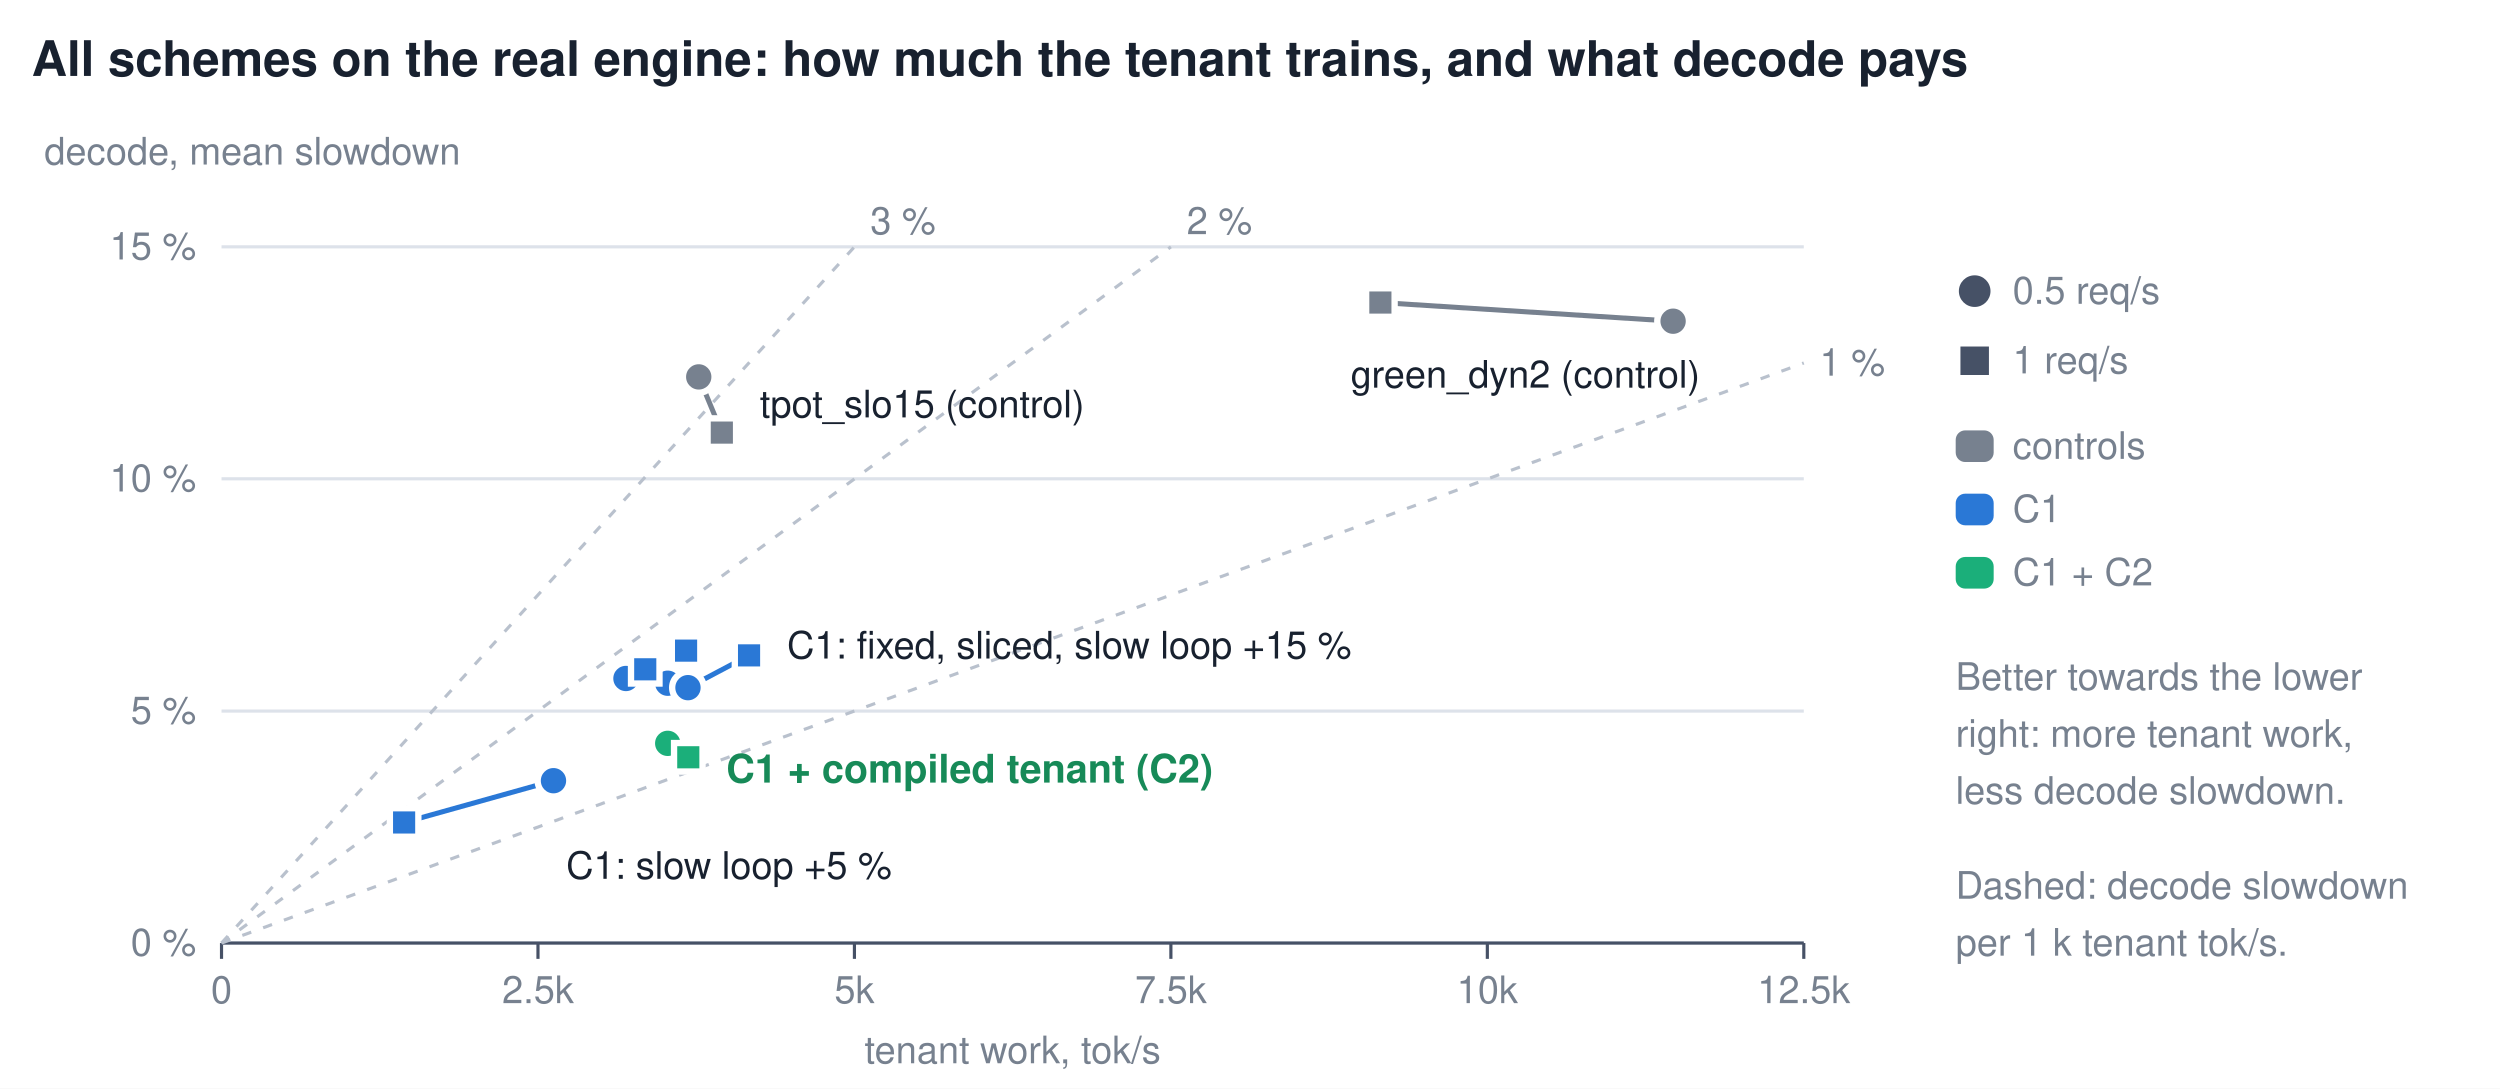
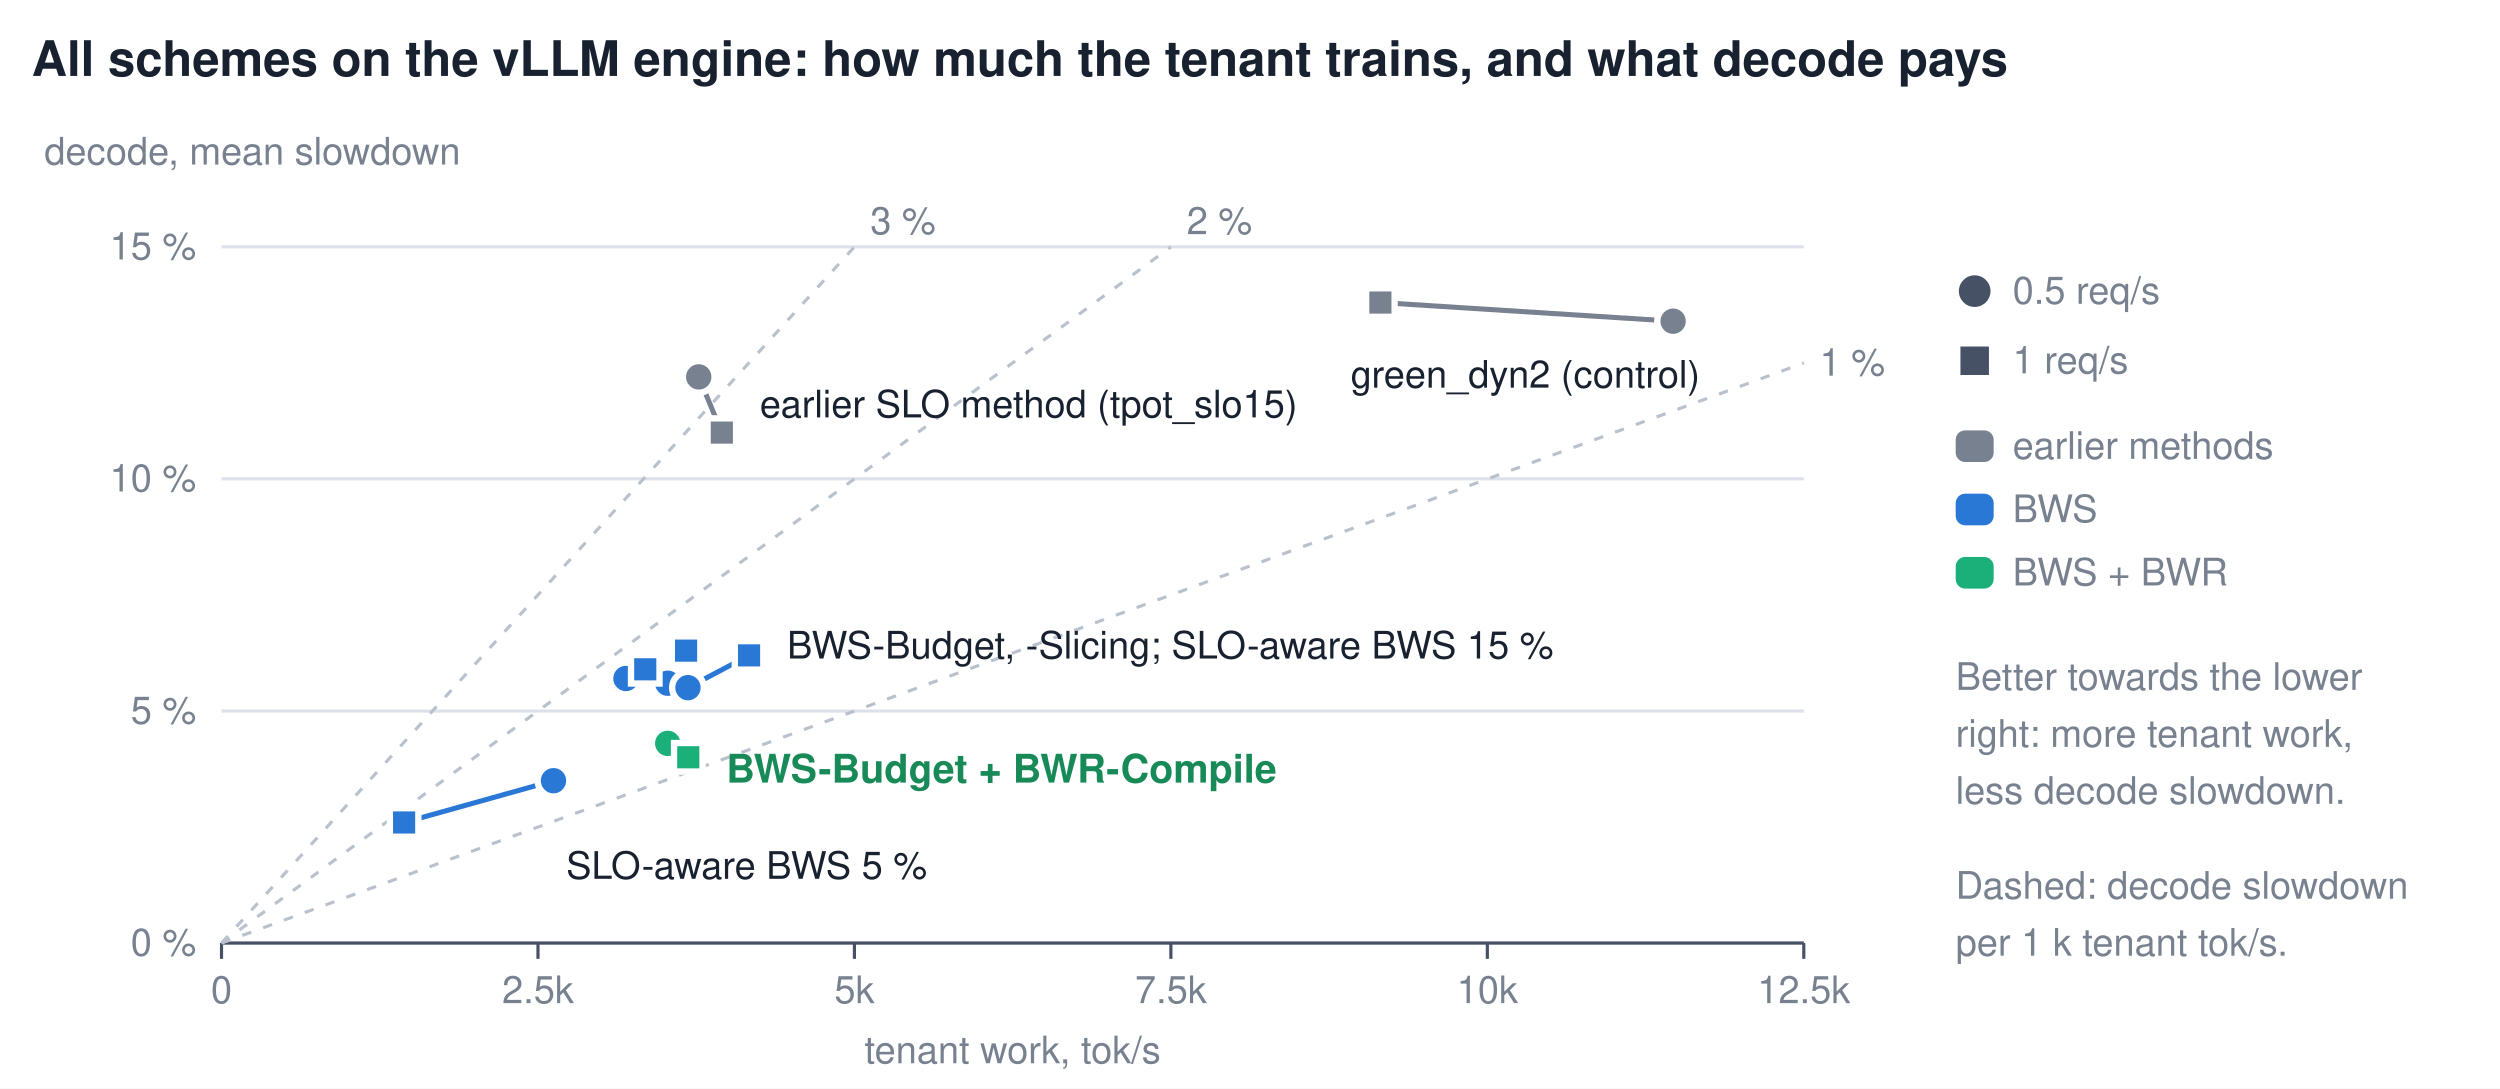
<svg xmlns="http://www.w3.org/2000/svg" viewBox="0 0 790 344" width="790" height="344">
  <style>svg{background:#fff} text{font-family:"IBM Plex Sans","Segoe UI",Helvetica,Arial,sans-serif}
.d-box{fill:#ffffff;stroke:#b9c1cd;stroke-width:1.4}.d-soft{fill:#eaf1fb;stroke:#2a78d6;stroke-width:1.2}.d-good{fill:#e7f5ee;stroke:#178a58;stroke-width:1.2}
.d-warn{fill:#fbf3dc;stroke:#9a6a00;stroke-width:1.2}.d-ten{fill:#fdeee6;stroke:#eb6834;stroke-width:1.2}.d-bad{fill:#fbecec;stroke:#cf3a3a;stroke-width:1.4}
.d-zone{fill:none;stroke:#b9c1cd;stroke-width:1.2;stroke-dasharray:5 4}
.d-t{fill:#18212f;font-size:13px}.d-s{fill:#18212f;font-size:12px}.d-b{fill:#18212f;font-size:14px;font-weight:600}.d-h{fill:#18212f;font-size:15.5px;font-weight:600}
.d-m{fill:#77818f;font-size:12px}.d-g{fill:#178a58;font-size:12.5px;font-weight:600}.d-r{fill:#cf3a3a;font-size:12.5px;font-weight:600}.d-ln{stroke:#465166;stroke-width:1.5;fill:none}</style>
  <rect width="790" height="344" fill="#fff" />
  <defs>
    <marker id="arr" viewBox="0 0 8 8" refX="7" refY="4" markerWidth="7" markerHeight="7" orient="auto">
      <path d="M0 0L8 4L0 8z" fill="#465166" />
    </marker>
  </defs>
-   <text class="d-h" x="10.0" y="24.0">All schemes on the real engine: how much the tenant trains, and what decode pays</text>
+   <text class="d-h" x="10.0" y="24.0">All schemes on the vLLM engine: how much the tenant trains, and what decode pays</text>
  <g transform="translate(0,40)">
    <path d="M70 258.0H570" stroke="#dde2ea" stroke-width="1" fill="none" />
    <text class="d-m" x="62.0" y="262.0" text-anchor="end">0 %</text>
    <path d="M70 184.7H570" stroke="#dde2ea" stroke-width="1" fill="none" />
    <text class="d-m" x="62.0" y="188.7" text-anchor="end">5 %</text>
    <path d="M70 111.3H570" stroke="#dde2ea" stroke-width="1" fill="none" />
    <text class="d-m" x="62.0" y="115.3" text-anchor="end">10 %</text>
    <path d="M70 38.0H570" stroke="#dde2ea" stroke-width="1" fill="none" />
    <text class="d-m" x="62.0" y="42.0" text-anchor="end">15 %</text>
    <path d="M70.0 258v5" stroke="#465166" stroke-width="1" fill="none" />
    <text class="d-m" x="70.0" y="277.0" text-anchor="middle">0</text>
    <path d="M170.0 258v5" stroke="#465166" stroke-width="1" fill="none" />
    <text class="d-m" x="170.0" y="277.0" text-anchor="middle">2.5k</text>
    <path d="M270.0 258v5" stroke="#465166" stroke-width="1" fill="none" />
    <text class="d-m" x="270.0" y="277.0" text-anchor="middle">5k</text>
    <path d="M370.0 258v5" stroke="#465166" stroke-width="1" fill="none" />
    <text class="d-m" x="370.0" y="277.0" text-anchor="middle">7.5k</text>
    <path d="M470.0 258v5" stroke="#465166" stroke-width="1" fill="none" />
    <text class="d-m" x="470.0" y="277.0" text-anchor="middle">10k</text>
    <path d="M570.0 258v5" stroke="#465166" stroke-width="1" fill="none" />
    <text class="d-m" x="570.0" y="277.0" text-anchor="middle">12.5k</text>
    <path d="M70 258H570" stroke="#465166" stroke-width="1" fill="none" />
    <text class="d-m" x="320.0" y="296.0" text-anchor="middle">tenant work, tok/s</text>
    <text class="d-m" x="14.0" y="12.0">decode, mean slowdown</text>
    <path d="M70 258L570.0 74.7" stroke="#b9c1cd" stroke-width="1" fill="none" stroke-dasharray="3 4" />
    <text class="d-m" x="575.0" y="78.7">1 %</text>
    <path d="M70 258L370.0 38.0" stroke="#b9c1cd" stroke-width="1" fill="none" stroke-dasharray="3 4" />
    <text class="d-m" x="375.0" y="34.0">2 %</text>
    <path d="M70 258L270.0 38.0" stroke="#b9c1cd" stroke-width="1" fill="none" stroke-dasharray="3 4" />
    <text class="d-m" x="275.0" y="34.0">3 %</text>
    <path d="M220.8 79.1L228.1 96.7" stroke="#77818f" stroke-width="1.6" fill="none" />
    <circle cx="220.8" cy="79.1" r="5" fill="#77818f" stroke="#fff" stroke-width="2" />
    <rect x="223.6" y="92.2" width="9" height="9" fill="#77818f" stroke="#fff" stroke-width="2" />
    <path d="M528.7 61.5L436.2 55.6" stroke="#77818f" stroke-width="1.6" fill="none" />
    <circle cx="528.7" cy="61.5" r="5" fill="#77818f" stroke="#fff" stroke-width="2" />
    <rect x="431.7" y="51.1" width="9" height="9" fill="#77818f" stroke="#fff" stroke-width="2" />
    <path d="M211.0 175.9L216.8 165.6" stroke="#2a78d6" stroke-width="1.6" fill="none" />
    <circle cx="211.0" cy="175.9" r="5" fill="#2a78d6" stroke="#fff" stroke-width="2" />
    <rect x="212.3" y="161.1" width="9" height="9" fill="#2a78d6" stroke="#fff" stroke-width="2" />
    <path d="M197.8 174.4L203.9 171.5" stroke="#2a78d6" stroke-width="1.6" fill="none" />
    <circle cx="197.8" cy="174.4" r="5" fill="#2a78d6" stroke="#fff" stroke-width="2" />
    <rect x="199.4" y="167.0" width="9" height="9" fill="#2a78d6" stroke="#fff" stroke-width="2" />
    <path d="M217.4 177.3L236.7 167.1" stroke="#2a78d6" stroke-width="1.6" fill="none" />
    <circle cx="217.4" cy="177.3" r="5" fill="#2a78d6" stroke="#fff" stroke-width="2" />
    <rect x="232.2" y="162.6" width="9" height="9" fill="#2a78d6" stroke="#fff" stroke-width="2" />
    <path d="M174.9 206.7L127.7 219.9" stroke="#2a78d6" stroke-width="1.6" fill="none" />
    <circle cx="174.9" cy="206.7" r="5" fill="#2a78d6" stroke="#fff" stroke-width="2" />
    <rect x="123.2" y="215.4" width="9" height="9" fill="#2a78d6" stroke="#fff" stroke-width="2" />
    <path d="M211.0 194.9L217.5 199.3" stroke="#1baf7a" stroke-width="1.6" fill="none" />
    <circle cx="211.0" cy="194.9" r="5" fill="#1baf7a" stroke="#fff" stroke-width="2" />
    <rect x="213.0" y="194.8" width="9" height="9" fill="#1baf7a" stroke="#fff" stroke-width="2" />
-     <text class="d-s" x="240.1" y="91.9">tpot_slo15 (control)</text>
+     <text class="d-s" x="240.1" y="91.9">earlier SLO method (tpot_slo15)</text>
    <text class="d-s" x="482.0" y="82.5" text-anchor="middle">green_dyn2 (control)</text>
-     <text class="d-s" x="248.7" y="168.1">C1: fixed, sliced, slow loop +15 %</text>
-     <text class="d-g" x="229.5" y="207.3">C1 + compiled tenant (C2)</text>
-     <text class="d-s" x="178.9" y="237.7">C1: slow loop +5 %</text>
+     <text class="d-s" x="248.7" y="168.1">BWS-Budget, -Slicing; SLO-aware BWS 15 %</text>
+     <text class="d-g" x="229.5" y="207.3">BWS-Budget + BWR-Compile</text>
+     <text class="d-s" x="178.9" y="237.7">SLO-aware BWS 5 %</text>
    <circle cx="624" cy="52" r="5" fill="#465166" />
    <text class="d-m" x="636.0" y="56.0">0.5 req/s</text>
    <rect x="619.5" y="69.5" width="9" height="9" fill="#465166" />
    <text class="d-m" x="636.0" y="78.0">1 req/s</text>
    <rect x="618.0" y="96.0" width="12.0" height="10.0" rx="3" fill="#77818f" />
-     <text class="d-m" x="636.0" y="105.0">controls</text>
+     <text class="d-m" x="636.0" y="105.0">earlier methods</text>
    <rect x="618.0" y="116.0" width="12.0" height="10.0" rx="3" fill="#2a78d6" />
-     <text class="d-m" x="636.0" y="125.0">C1</text>
+     <text class="d-m" x="636.0" y="125.0">BWS</text>
    <rect x="618.0" y="136.0" width="12.0" height="10.0" rx="3" fill="#1baf7a" />
-     <text class="d-m" x="636.0" y="145.0">C1 + C2</text>
+     <text class="d-m" x="636.0" y="145.0">BWS + BWR</text>
    <text class="d-m" x="618.0" y="178.0">Better towards the lower</text>
    <text class="d-m" x="618.0" y="196.0">right: more tenant work,</text>
    <text class="d-m" x="618.0" y="214.0">less decode slowdown.</text>
    <text class="d-m" x="618.0" y="244.0">Dashed: decode slowdown</text>
    <text class="d-m" x="618.0" y="262.0">per 1 k tenant tok/s.</text>
  </g>
</svg>
